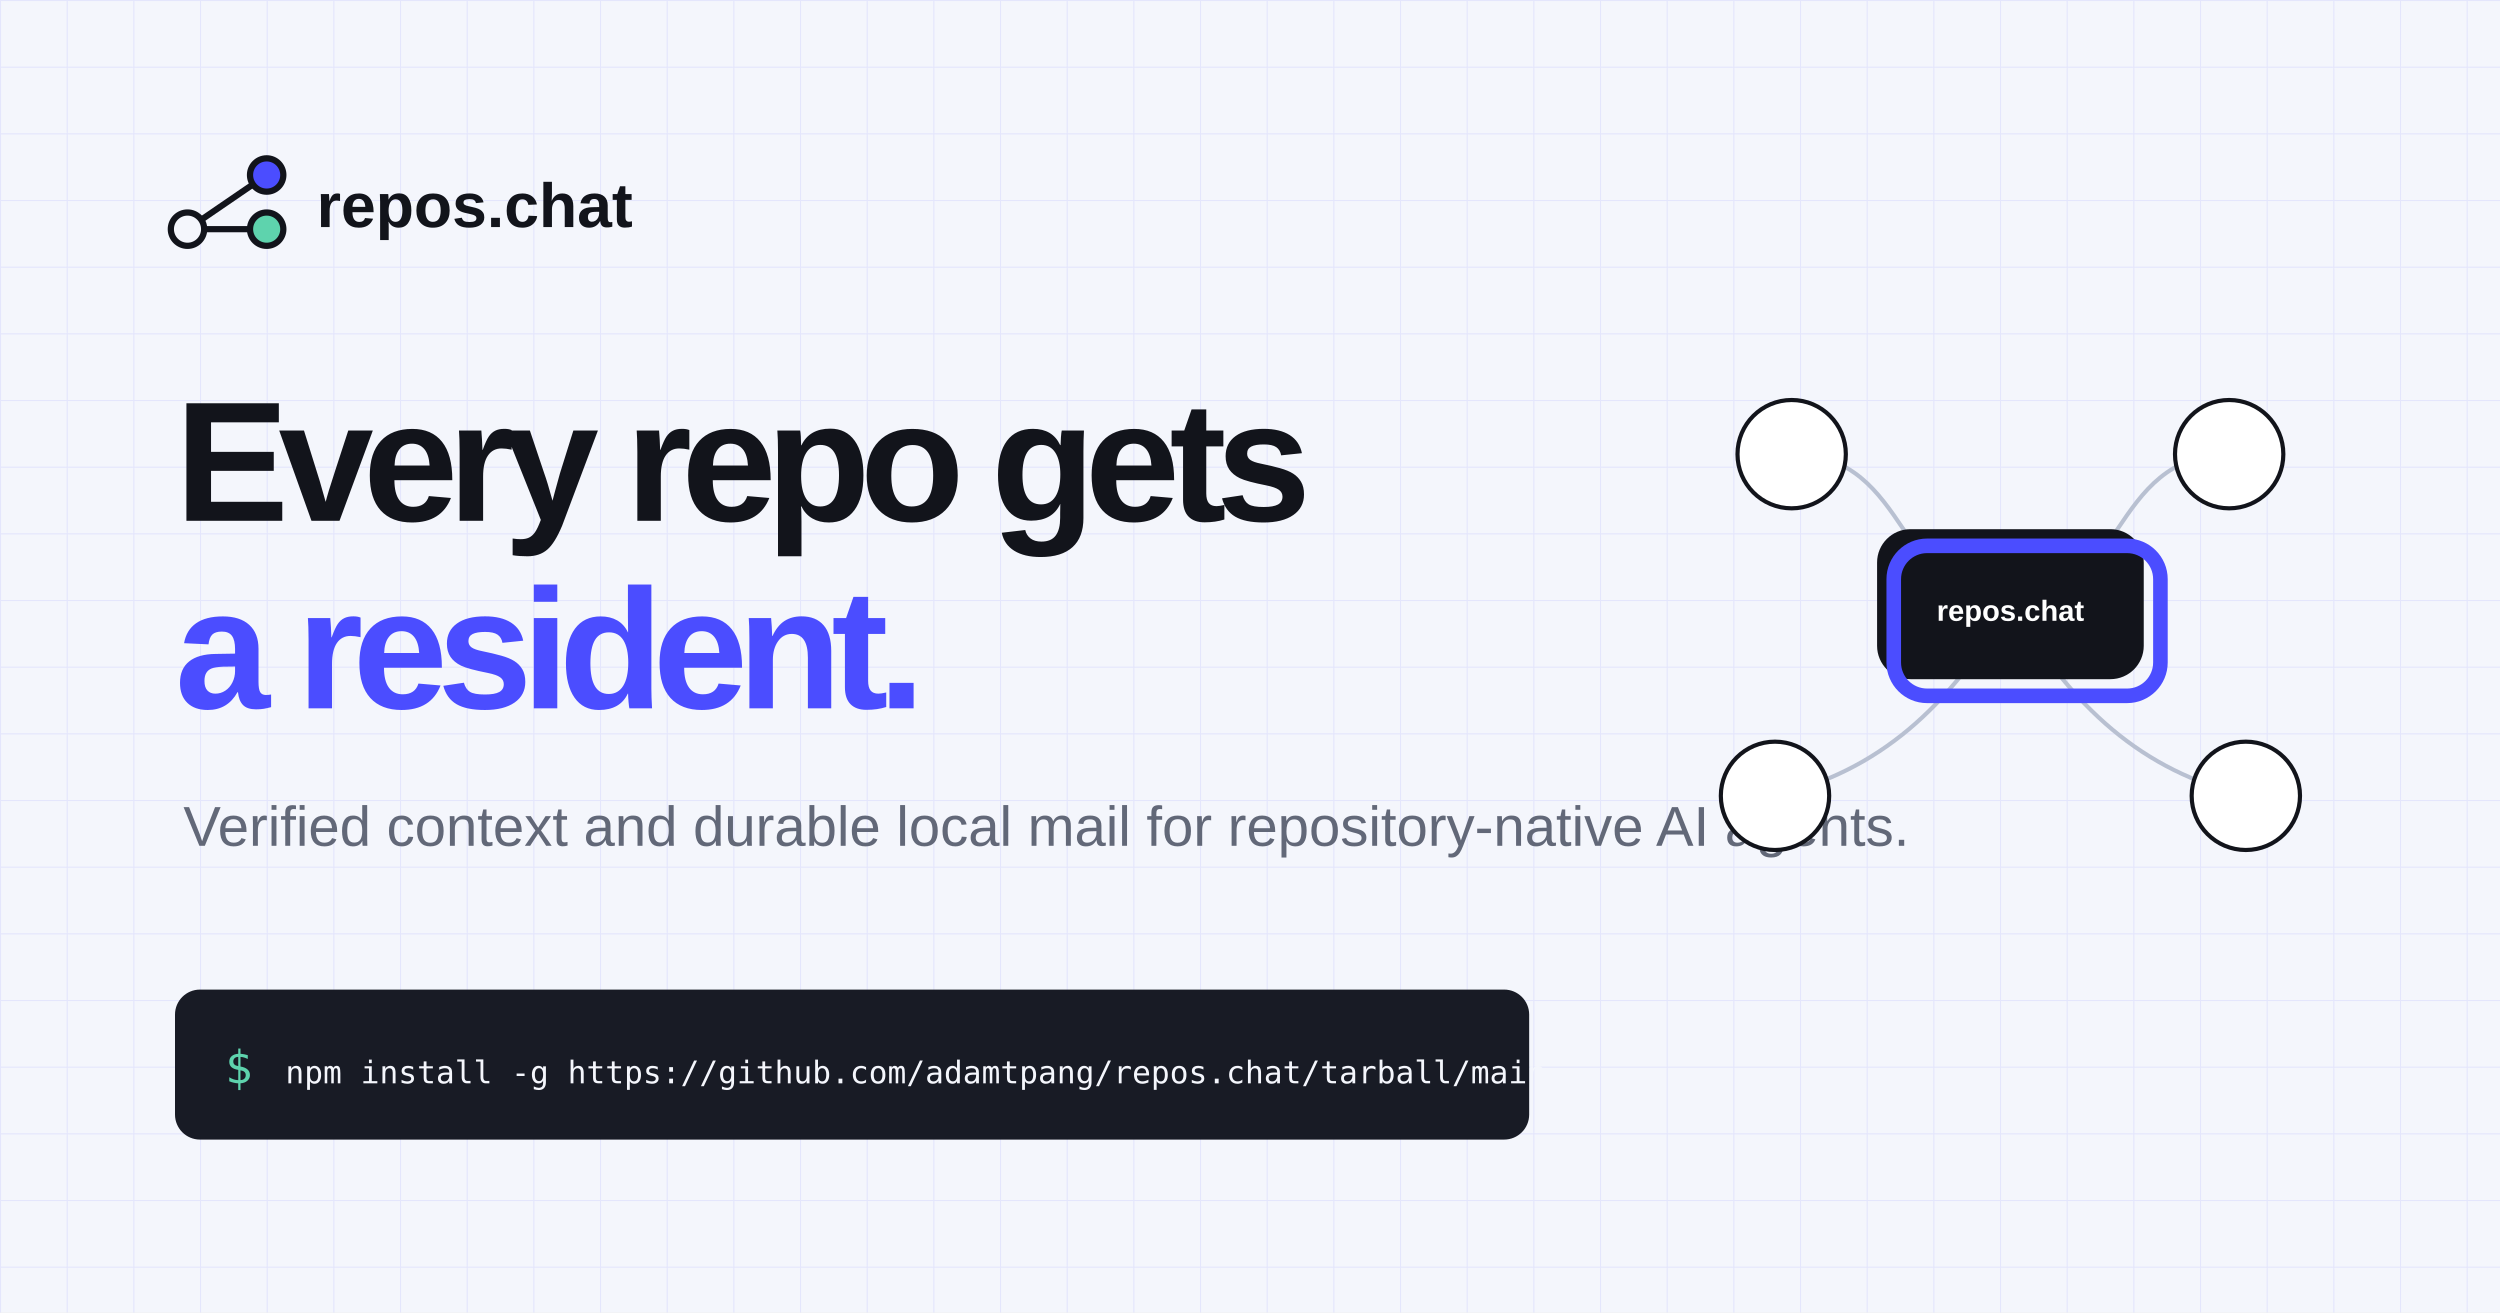
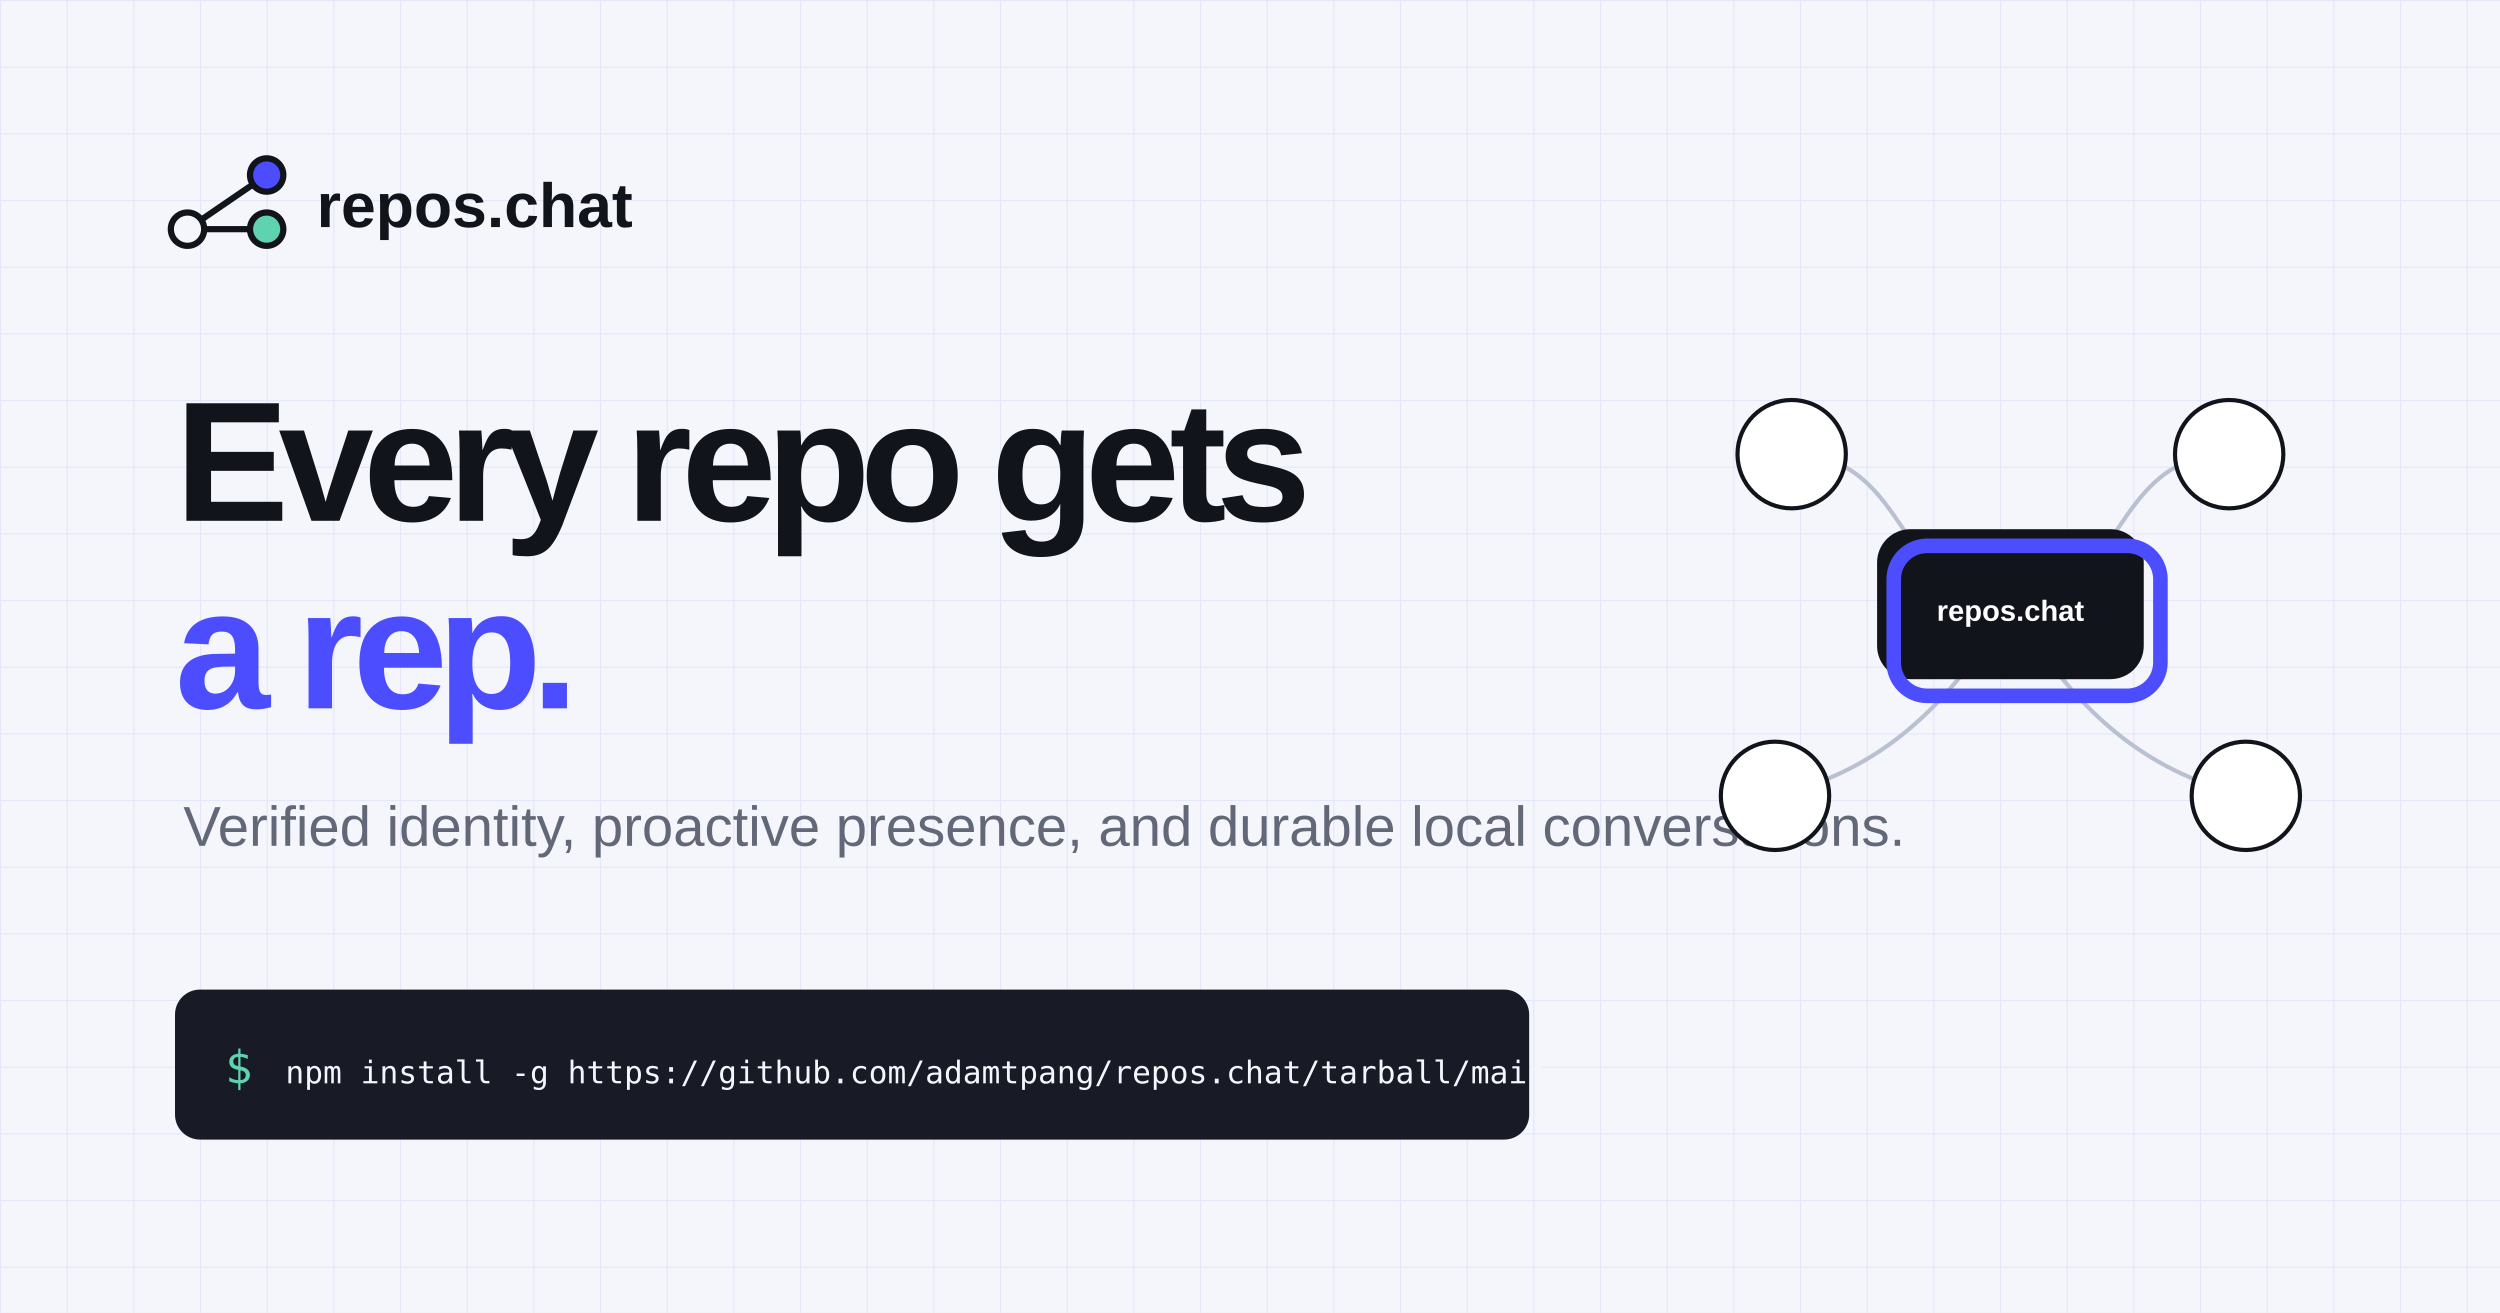
<svg xmlns="http://www.w3.org/2000/svg" width="1200" height="630" viewBox="0 0 1200 630" aria-label="repos.chat social preview">
  <defs>
    <pattern id="grid" width="32" height="32" patternUnits="userSpaceOnUse">
      <path d="M32 0H0V32" fill="none" stroke="#4b4dff" stroke-opacity=".09" />
    </pattern>
  </defs>
  <rect width="1200" height="630" fill="#f4f6fc" />
  <rect width="1200" height="630" fill="url(#grid)" />
  <g transform="translate(84 80)">
    <path d="M6 30 44 4M6 30h38" fill="none" stroke="#12141b" stroke-width="3" />
    <circle cx="44" cy="4" r="8" fill="#4b4dff" stroke="#12141b" stroke-width="3" />
    <circle cx="6" cy="30" r="8" fill="#f4f6fc" stroke="#12141b" stroke-width="3" />
    <circle cx="44" cy="30" r="8" fill="#5ed3ad" stroke="#12141b" stroke-width="3" />
    <text x="68" y="29" fill="#12141b" font-family="Arial, sans-serif" font-size="30" font-weight="700">repos.chat</text>
  </g>
  <text x="84" y="250" fill="#12141b" font-family="Arial, sans-serif" font-size="82" font-weight="700" letter-spacing="-5">Every repo gets</text>
-   <text x="84" y="340" fill="#4b4dff" font-family="Arial, sans-serif" font-size="82" font-weight="700" letter-spacing="-5">a resident.</text>
-   <text x="88" y="406" fill="#626878" font-family="Arial, sans-serif" font-size="27">Verified context and durable local mail for repository-native AI agents.</text>
+   <text x="84" y="340" fill="#4b4dff" font-family="Arial, sans-serif" font-size="82" font-weight="700" letter-spacing="-5">a rep.</text>
+   <text x="88" y="406" fill="#626878" font-family="Arial, sans-serif" font-size="27">Verified identity, proactive presence, and durable local conversations.</text>
  <g transform="translate(84 475)">
    <rect width="650" height="72" rx="12" fill="#181b25" />
    <text x="24" y="45" fill="#5ed3ad" font-family="monospace" font-size="22">$</text>
    <text x="53" y="45" fill="#f4f6fc" font-family="monospace" font-size="15">npm install -g https://github.com/adamtpang/repos.chat/tarball/main</text>
  </g>
  <g transform="translate(930 180)">
    <path d="M-70 38C-12 38-20 110 35 110M140 38c-58 0-50 72-105 72M35 110c-30 50-63 80-113 92M35 110c30 50 63 80 113 92" fill="none" stroke="#b8c0d1" stroke-width="2" />
    <circle cx="-70" cy="38" r="26" fill="#fff" stroke="#12141b" stroke-width="2" />
    <circle cx="140" cy="38" r="26" fill="#fff" stroke="#12141b" stroke-width="2" />
    <circle cx="-78" cy="202" r="26" fill="#fff" stroke="#12141b" stroke-width="2" />
    <circle cx="148" cy="202" r="26" fill="#fff" stroke="#12141b" stroke-width="2" />
    <rect x="-29" y="74" width="128" height="72" rx="16" fill="#12141b" />
    <rect x="-21" y="82" width="128" height="72" rx="16" fill="none" stroke="#4b4dff" stroke-width="7" />
    <text x="35" y="118" fill="#fff" text-anchor="middle" font-family="Arial, sans-serif" font-size="14" font-weight="700">repos.chat</text>
  </g>
</svg>
